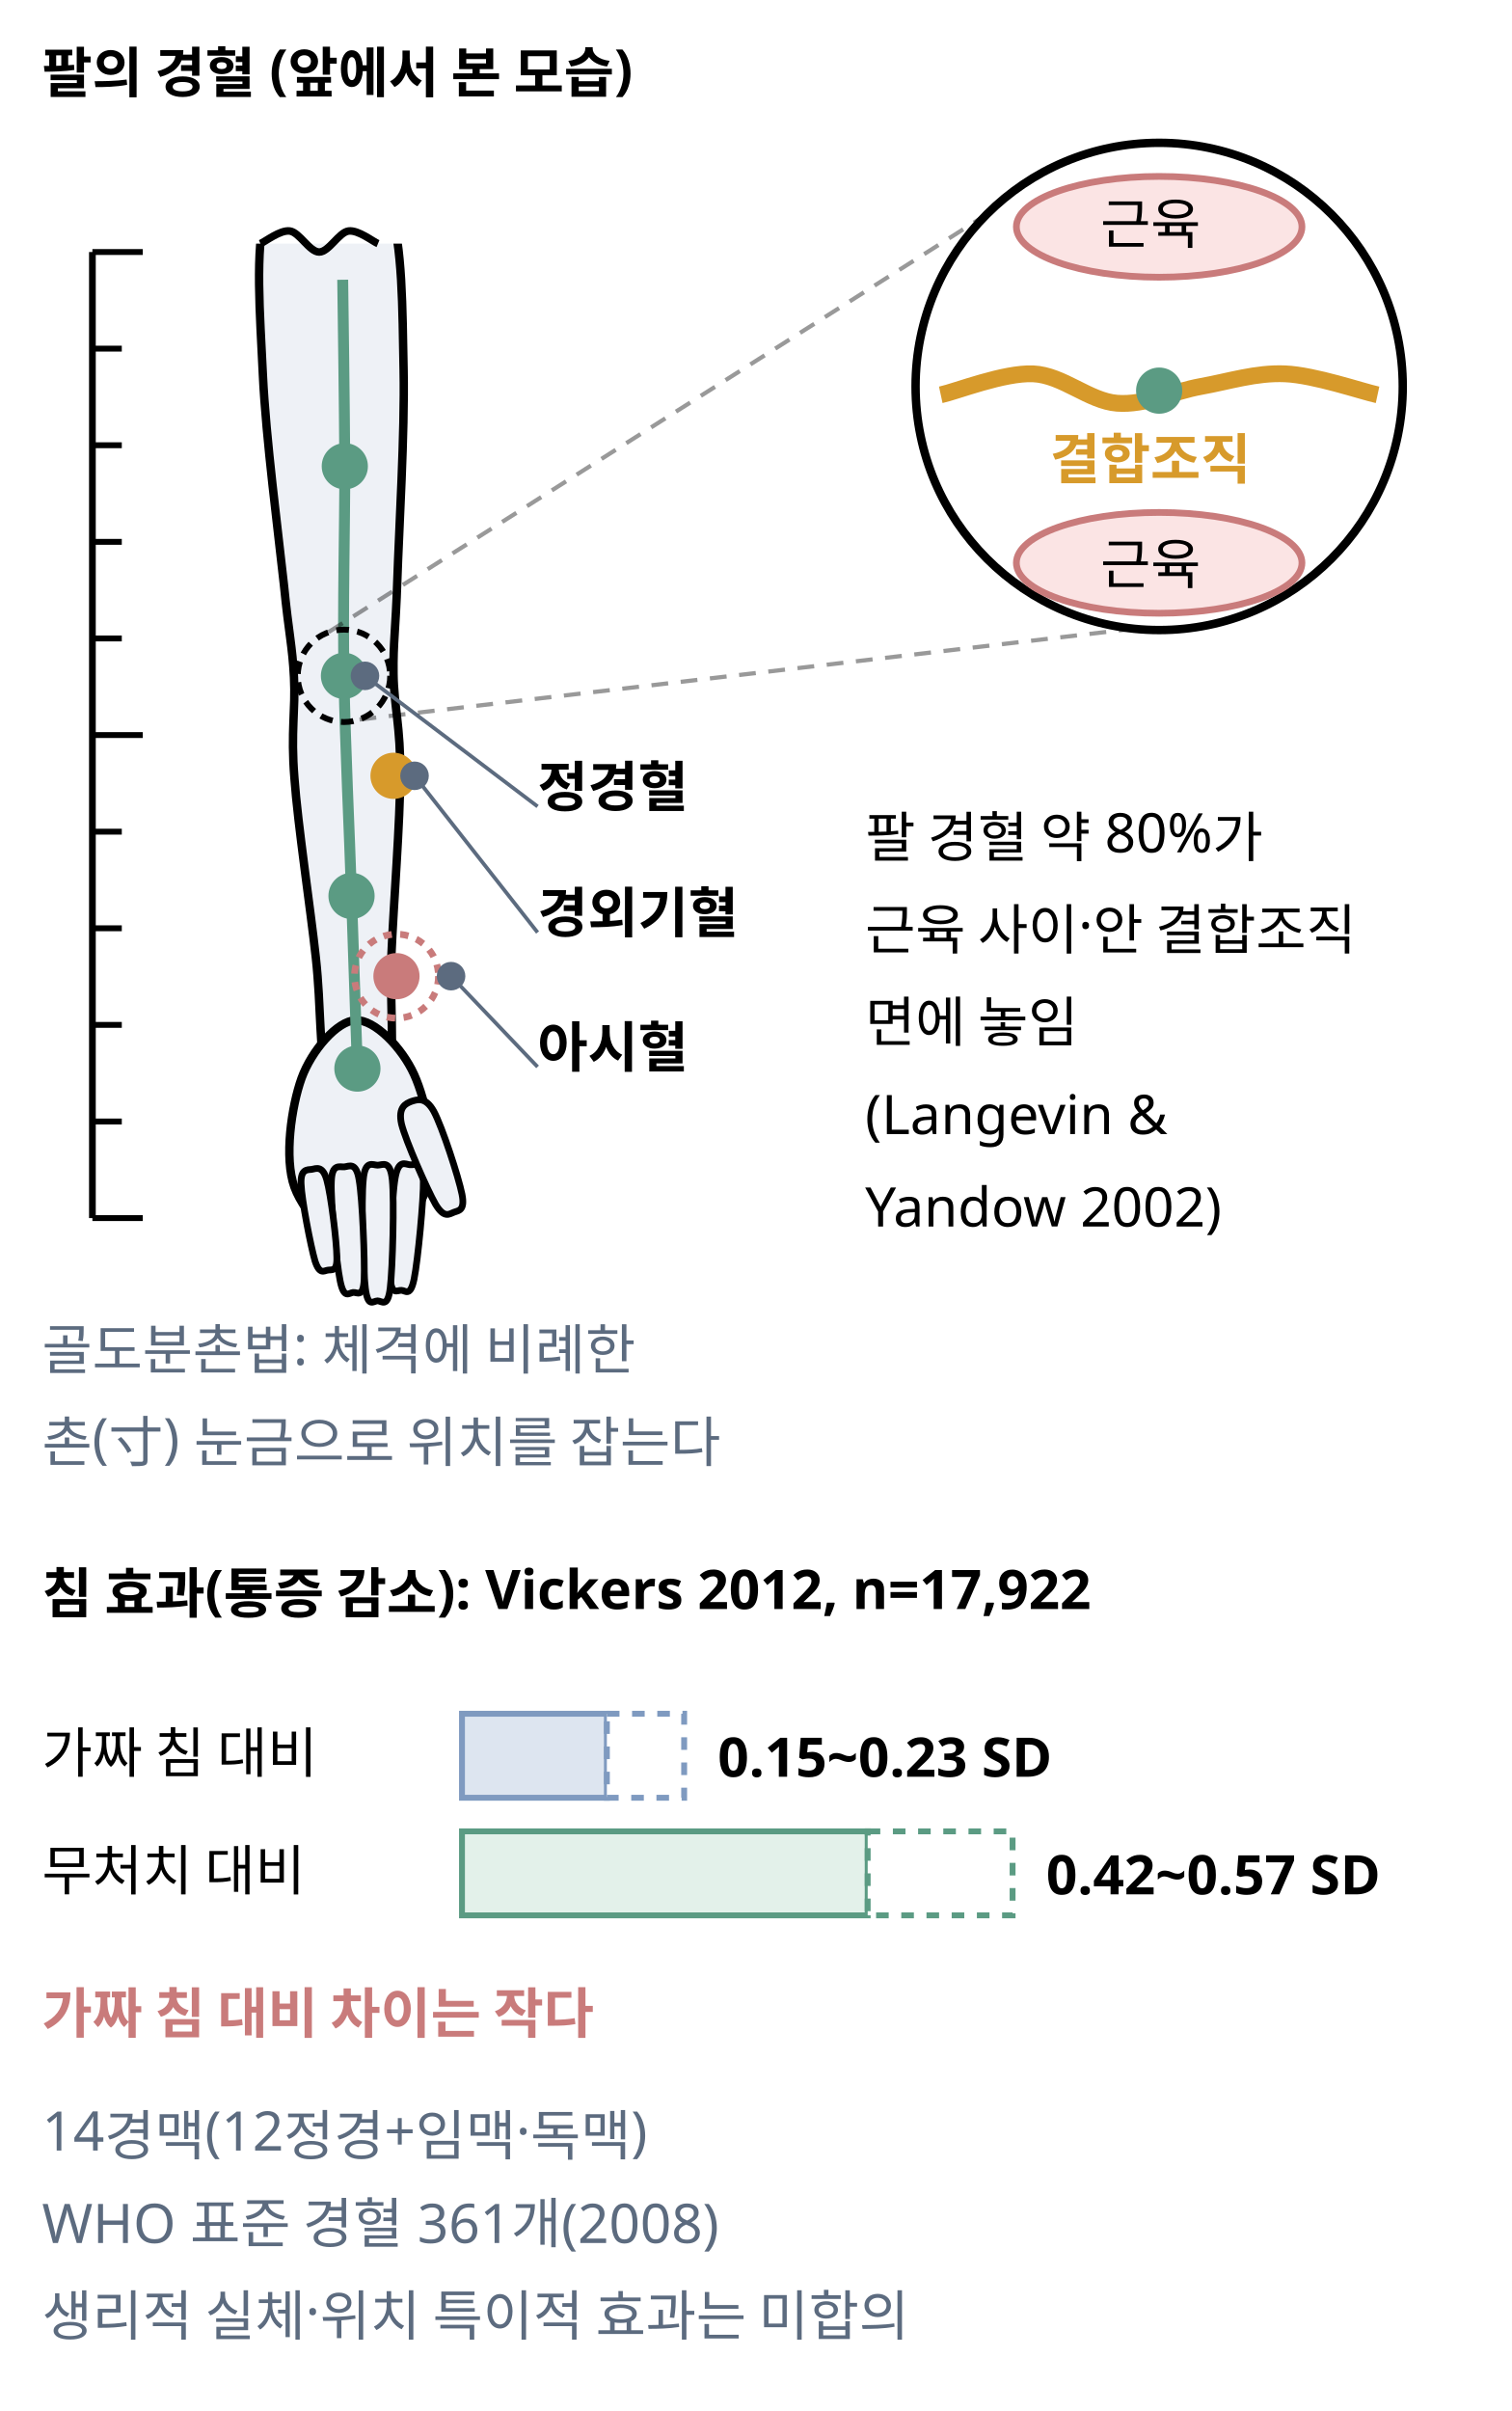
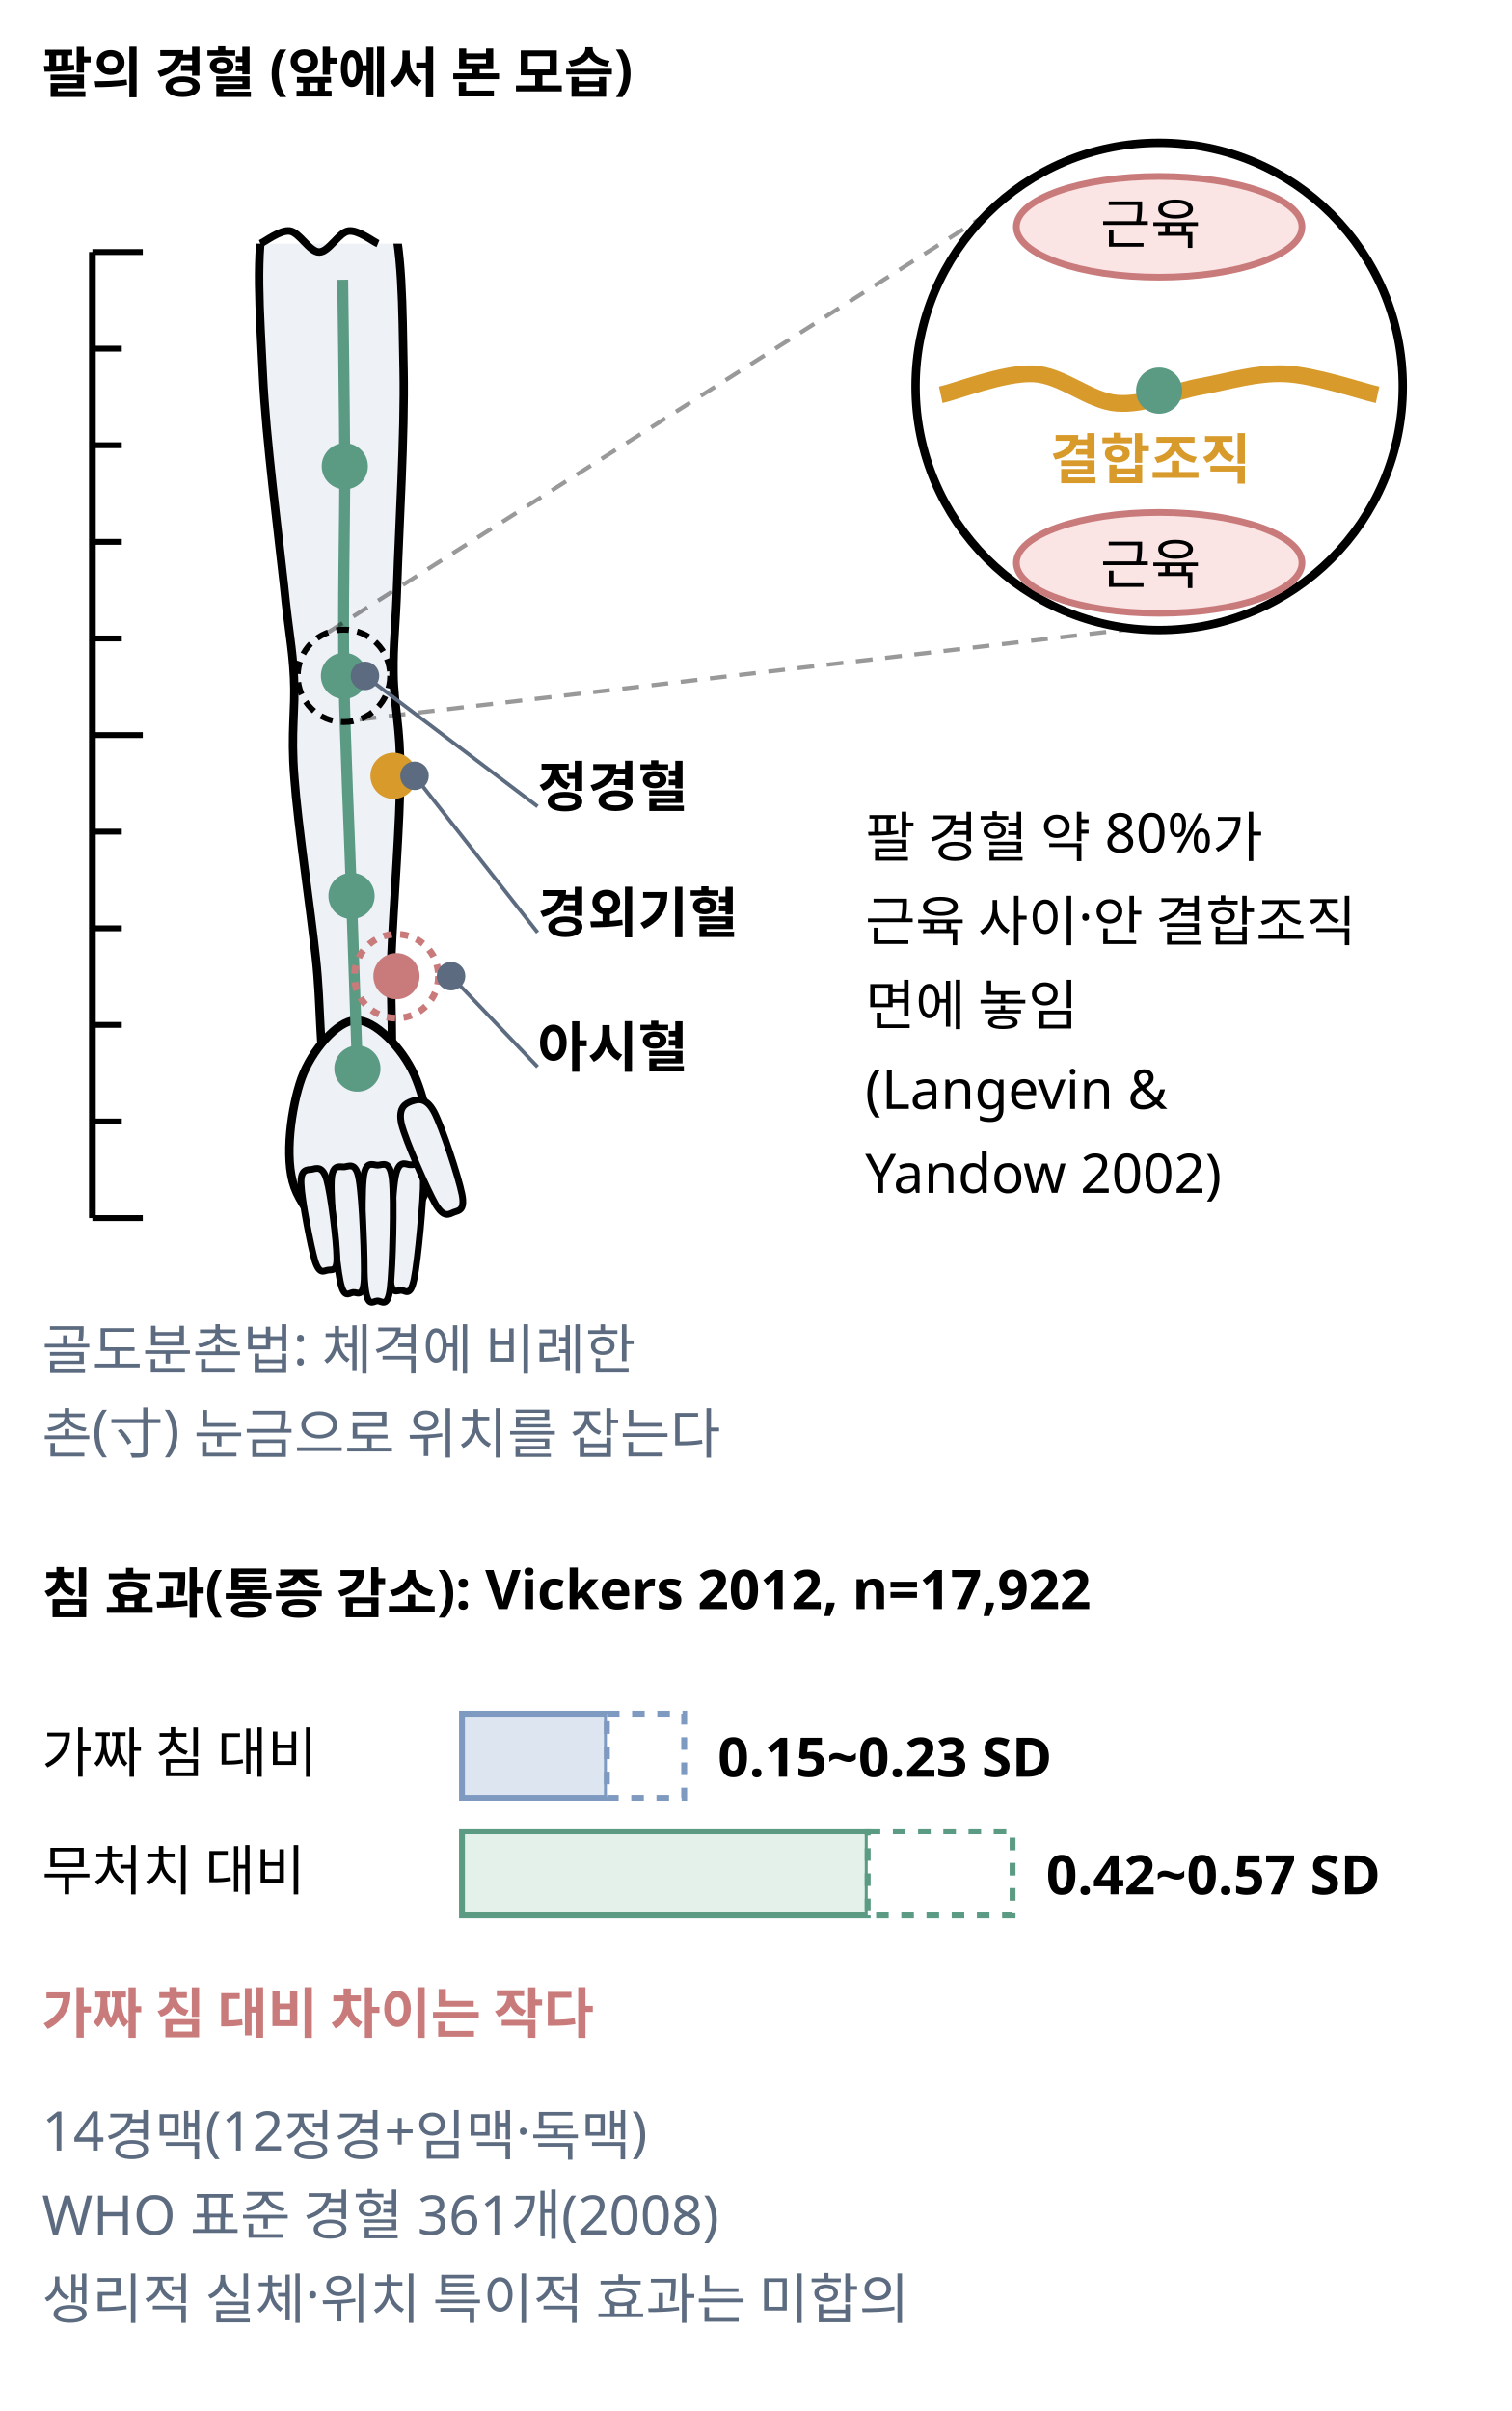
<svg xmlns="http://www.w3.org/2000/svg" class="si si-illus" viewBox="0 0 360 574" style="max-width:360px;color:var(--si-ink,var(--text,#1f2328))" role="img" aria-labelledby="acupoint-t" font-family="'Pretendard','Noto Sans KR','Apple SD Gothic Neo',sans-serif" font-size="13" fill="currentColor">
  <defs>
    <clipPath id="acupoint-clip0">
      <circle cx="276" cy="92" r="58" />
    </clipPath>
  </defs>
  <text x="10" y="22" font-weight="700">팔의 경혈 (앞에서 본 모습)</text>
  <path d="M63.2,50.5 C60.7,59.6 61.9,74.6 62.6,89.4 C63.3,104.2 66.3,127.2 67.6,139.2 C68.8,151.2 69.6,153.6 70,161.3 C70.4,169 69.2,174.1 70.1,185.2 C70.9,196.3 73.9,216.1 75.2,228 C76.5,239.9 76,250.6 77.7,256.5 C79.4,262.5 83,263.8 85.5,263.8 C88,263.7 91.4,262.1 92.7,256 C94,249.9 92.8,239.3 93.2,227.3 C93.7,215.4 95.3,195.4 95.3,184.3 C95.4,173.1 93.8,168.1 93.7,160.5 C93.6,152.8 94.2,150.3 94.6,138.2 C95,126.2 96.4,103 96.1,88.2 C95.8,73.4 95.9,58.3 92.8,49.5 C89.7,40.6 82.4,35 77.5,35.2 C72.5,35.3 65.7,41.5 63.2,50.5Z" style="stroke:currentColor;fill:var(--si-gray-f,#eef1f6)" stroke-width="2" />
  <path d="M71.8,256.7 C69.4,263.4 67.6,275.7 70.1,282.6 C72.6,289.5 81.3,298.2 86.7,298 C92,297.9 100.1,288.5 102.1,281.5 C104.1,274.5 101.5,262.2 98.6,255.8 C95.7,249.4 89.2,242.7 84.7,242.9 C80.3,243 74.2,250.1 71.8,256.7Z" style="stroke:currentColor;fill:var(--si-gray-f,#eef1f6)" stroke-width="2" />
  <path d="M94.1,280.4 C93.3,284.9 92.7,299.7 92.9,304.1 C93.2,308.6 94.6,307.1 95.6,307.2 C96.5,307.2 97.7,308.9 98.6,304.5 C99.5,300.1 100.9,285.4 100.8,280.9 C100.6,276.3 98.8,277.4 97.6,277.3 C96.5,277.2 94.9,275.9 94.1,280.4Z" style="stroke:currentColor;fill:var(--si-gray-f,#eef1f6)" stroke-width="1.6" />
  <path d="M86.5,280.9 C86,285.8 86.4,301.9 87,306.7 C87.6,311.5 88.9,309.7 89.9,309.7 C90.9,309.7 92.3,311.5 92.9,306.7 C93.5,301.9 93.9,285.8 93.4,280.9 C92.9,276 91.1,277.4 89.9,277.4 C88.8,277.4 86.9,276 86.5,280.9Z" style="stroke:currentColor;fill:var(--si-gray-f,#eef1f6)" stroke-width="1.6" />
  <path d="M78.9,281.4 C78.7,285.9 80.1,300.7 81,305 C81.9,309.4 83.1,307.8 84.1,307.7 C85,307.6 86.5,309.1 86.7,304.6 C86.9,300.2 86.3,285.4 85.5,280.9 C84.8,276.5 83.1,277.7 82,277.8 C80.9,277.9 79,276.9 78.9,281.4Z" style="stroke:currentColor;fill:var(--si-gray-f,#eef1f6)" stroke-width="1.6" />
  <path d="M71.7,281.9 C71.8,285.5 74,296.8 75,300.2 C76.1,303.6 77.2,302.5 78,302.4 C78.9,302.2 80.3,302.9 80.2,299.4 C80.2,295.8 78.8,284.4 77.8,280.9 C76.8,277.4 75.3,278.2 74.2,278.4 C73.2,278.5 71.5,278.3 71.7,281.9Z" style="stroke:currentColor;fill:var(--si-gray-f,#eef1f6)" stroke-width="1.6" />
  <path d="M95.6,267.6 C96.6,271.6 101.7,283.2 103.7,286.7 C105.8,290.2 107,289 108.1,288.6 C109.1,288.2 110.8,288.3 110,284.3 C109.2,280.3 105.3,268.3 103.3,264.6 C101.3,261 99.3,261.8 98,262.2 C96.7,262.7 94.7,263.5 95.6,267.6Z" style="stroke:currentColor;fill:var(--si-gray-f,#eef1f6)" stroke-width="1.6" />
  <rect x="52" y="26" width="56" height="32" style="stroke:var(--si-bg,#ffffff);fill:var(--si-bg,#ffffff)" stroke-width="0" />
  <path d="M62,58 C63.2,57.5 66.7,54.7 69,55 C71.3,55.3 73.7,60 76,60 C78.3,60 80.7,55.3 83,55 C85.3,54.7 88.8,57.5 90,58" style="stroke:currentColor;fill:none" stroke-width="1.8" />
  <line x1="22" y1="60" x2="22" y2="290" style="stroke:currentColor;fill:none" stroke-width="1.6" />
  <line x1="22" y1="60" x2="34" y2="60" style="stroke:currentColor;fill:none" stroke-width="1.4" />
  <line x1="22" y1="83" x2="29" y2="83" style="stroke:currentColor;fill:none" stroke-width="1.4" />
  <line x1="22" y1="106" x2="29" y2="106" style="stroke:currentColor;fill:none" stroke-width="1.4" />
  <line x1="22" y1="129" x2="29" y2="129" style="stroke:currentColor;fill:none" stroke-width="1.4" />
  <line x1="22" y1="152" x2="29" y2="152" style="stroke:currentColor;fill:none" stroke-width="1.4" />
  <line x1="22" y1="175" x2="34" y2="175" style="stroke:currentColor;fill:none" stroke-width="1.4" />
  <line x1="22" y1="198" x2="29" y2="198" style="stroke:currentColor;fill:none" stroke-width="1.4" />
  <line x1="22" y1="221" x2="29" y2="221" style="stroke:currentColor;fill:none" stroke-width="1.4" />
  <line x1="22" y1="244" x2="29" y2="244" style="stroke:currentColor;fill:none" stroke-width="1.4" />
  <line x1="22" y1="267" x2="29" y2="267" style="stroke:currentColor;fill:none" stroke-width="1.4" />
  <line x1="22" y1="290" x2="34" y2="290" style="stroke:currentColor;fill:none" stroke-width="1.4" />
  <path d="M81.6,66.6 C81.7,74 82,95.3 82.1,111 C82.1,126.7 81.6,143.8 81.9,160.9 C82.2,178 83.2,197.7 83.7,213.3 C84.2,228.9 84.9,247.6 85.1,254.4" style="stroke:var(--si-green-s,#5b9b83);fill:none" stroke-width="2.6" />
  <circle cx="82.1" cy="111" r="5" style="stroke:var(--si-green-s,#5b9b83);fill:var(--si-green-s,#5b9b83)" stroke-width="1" />
  <circle cx="81.9" cy="160.9" r="5" style="stroke:var(--si-green-s,#5b9b83);fill:var(--si-green-s,#5b9b83)" stroke-width="1" />
  <circle cx="83.7" cy="213.3" r="5" style="stroke:var(--si-green-s,#5b9b83);fill:var(--si-green-s,#5b9b83)" stroke-width="1" />
  <circle cx="85.1" cy="254.4" r="5" style="stroke:var(--si-green-s,#5b9b83);fill:var(--si-green-s,#5b9b83)" stroke-width="1" />
  <circle cx="93.7" cy="184.7" r="5" style="stroke:var(--si-amber-s,#d79a2b);fill:var(--si-amber-s,#d79a2b)" stroke-width="1" />
  <circle cx="94.4" cy="232.4" r="5" style="stroke:var(--si-rose-s,#c97b7b);fill:var(--si-rose-s,#c97b7b)" stroke-width="1" />
  <circle cx="94.4" cy="232.4" r="10" style="stroke:var(--si-rose-s,#c97b7b);fill:none" stroke-width="1.6" stroke-dasharray="2 2" />
  <text x="128" y="192" font-weight="700">정경혈</text>
  <line x1="128" y1="192" x2="86.9" y2="160.9" style="stroke:var(--si-general,#5c6b7f);fill:none" stroke-width="0.9" />
  <circle cx="86.9" cy="160.9" r="2.6" style="stroke:var(--si-general,#5c6b7f);fill:var(--si-general,#5c6b7f)" stroke-width="1.6" />
  <text x="128" y="222" font-weight="700">경외기혈</text>
  <line x1="128" y1="222" x2="98.7" y2="184.7" style="stroke:var(--si-general,#5c6b7f);fill:none" stroke-width="0.9" />
  <circle cx="98.7" cy="184.7" r="2.6" style="stroke:var(--si-general,#5c6b7f);fill:var(--si-general,#5c6b7f)" stroke-width="1.6" />
  <text x="128" y="254" font-weight="700">아시혈</text>
  <line x1="128" y1="254" x2="107.4" y2="232.4" style="stroke:var(--si-general,#5c6b7f);fill:none" stroke-width="0.9" />
  <circle cx="107.4" cy="232.4" r="2.6" style="stroke:var(--si-general,#5c6b7f);fill:var(--si-general,#5c6b7f)" stroke-width="1.6" />
  <text x="10" y="326" style="fill:var(--si-general,#5c6b7f)">골도분촌법: 체격에 비례한</text>
-   <text x="10" y="348" style="fill:var(--si-general,#5c6b7f)">촌(寸) 눈금으로 위치를 잡는다</text>
+   <text x="10" y="346" style="fill:var(--si-general,#5c6b7f)">촌(寸) 눈금으로 위치를 잡는다</text>
  <line x1="85.6" y1="171.3" x2="295.4" y2="146.7" style="stroke:currentColor" stroke-opacity="0.4" stroke-width="1" stroke-dasharray="4 3" />
  <line x1="78.2" y1="150.5" x2="256.6" y2="37.3" style="stroke:currentColor" stroke-opacity="0.4" stroke-width="1" stroke-dasharray="4 3" />
  <circle cx="81.9" cy="160.9" r="11" style="stroke:currentColor;fill:none" stroke-width="1.4" stroke-dasharray="3 2" />
  <circle cx="276" cy="92" r="58" style="stroke:currentColor;fill:var(--si-bg,#ffffff)" stroke-width="2" />
  <g clip-path="url(#acupoint-clip0)">
    <ellipse cx="276" cy="54" rx="34" ry="12" style="stroke:var(--si-rose-s,#c97b7b);fill:var(--si-rose-f,#fbe4e4)" stroke-width="1.6" />
    <ellipse cx="276" cy="134" rx="34" ry="12" style="stroke:var(--si-rose-s,#c97b7b);fill:var(--si-rose-f,#fbe4e4)" stroke-width="1.6" />
    <path d="M224,94 C227.7,93.2 239,88.7 246,89 C253,89.3 259.3,95.5 266,96 C272.7,96.5 279.3,93.2 286,92 C292.7,90.8 299,88.7 306,89 C313,89.3 324.3,93.2 328,94" style="stroke:var(--si-amber-s,#d79a2b);fill:none" stroke-width="4" />
    <circle cx="276" cy="93" r="5" style="stroke:var(--si-green-s,#5b9b83);fill:var(--si-green-s,#5b9b83)" stroke-width="1" />
    <text x="262" y="58">근육</text>
    <text x="262" y="139">근육</text>
    <text x="250" y="114" font-weight="700" style="fill:var(--si-amber-s,#d79a2b)">결합조직</text>
  </g>
  <text x="206" y="204">팔 경혈 약 80%가</text>
-   <text x="206" y="226">근육 사이·안 결합조직</text>
-   <text x="206" y="248">면에 놓임</text>
-   <text x="206" y="270">(Langevin &amp;</text>
-   <text x="206" y="292">Yandow 2002)</text>
+   <text x="206" y="224">근육 사이·안 결합조직</text>
+   <text x="206" y="244">면에 놓임</text>
+   <text x="206" y="264">(Langevin &amp;</text>
+   <text x="206" y="284">Yandow 2002)</text>
  <text x="10" y="384" font-weight="700">침 효과(통증 감소): Vickers 2012, n=17,922</text>
  <text x="10" y="422">가짜 침 대비</text>
  <rect x="110" y="408" width="34.5" height="20" style="stroke:var(--si-blue-s,#7f9ac0);fill:var(--si-blue-f,#dde5f0)" stroke-width="1.4" />
  <rect x="144.5" y="408" width="18.4" height="20" style="stroke:var(--si-blue-s,#7f9ac0);fill:var(--si-bg,#ffffff)" stroke-width="1.4" stroke-dasharray="3 3" />
  <text x="170.9" y="423" font-weight="700">0.15~0.23 SD</text>
  <text x="10" y="450">무처치 대비</text>
  <rect x="110" y="436" width="96.6" height="20" style="stroke:var(--si-green-s,#5b9b83);fill:var(--si-green-f,#e3f1ea)" stroke-width="1.4" />
  <rect x="206.6" y="436" width="34.5" height="20" style="stroke:var(--si-green-s,#5b9b83);fill:var(--si-bg,#ffffff)" stroke-width="1.4" stroke-dasharray="3 3" />
  <text x="249.1" y="451" font-weight="700">0.42~0.57 SD</text>
  <text x="10" y="484" font-weight="700" style="fill:var(--si-rose-s,#c97b7b)">가짜 침 대비 차이는 작다</text>
  <text x="10" y="512" style="fill:var(--si-general,#5c6b7f)">14경맥(12정경+임맥·독맥)</text>
-   <text x="10" y="534" style="fill:var(--si-general,#5c6b7f)">WHO 표준 경혈 361개(2008)</text>
-   <text x="10" y="556" style="fill:var(--si-general,#5c6b7f)">생리적 실체·위치 특이적 효과는 미합의</text>
+   <text x="10" y="532" style="fill:var(--si-general,#5c6b7f)">WHO 표준 경혈 361개(2008)</text>
+   <text x="10" y="552" style="fill:var(--si-general,#5c6b7f)">생리적 실체·위치 특이적 효과는 미합의</text>
</svg>
